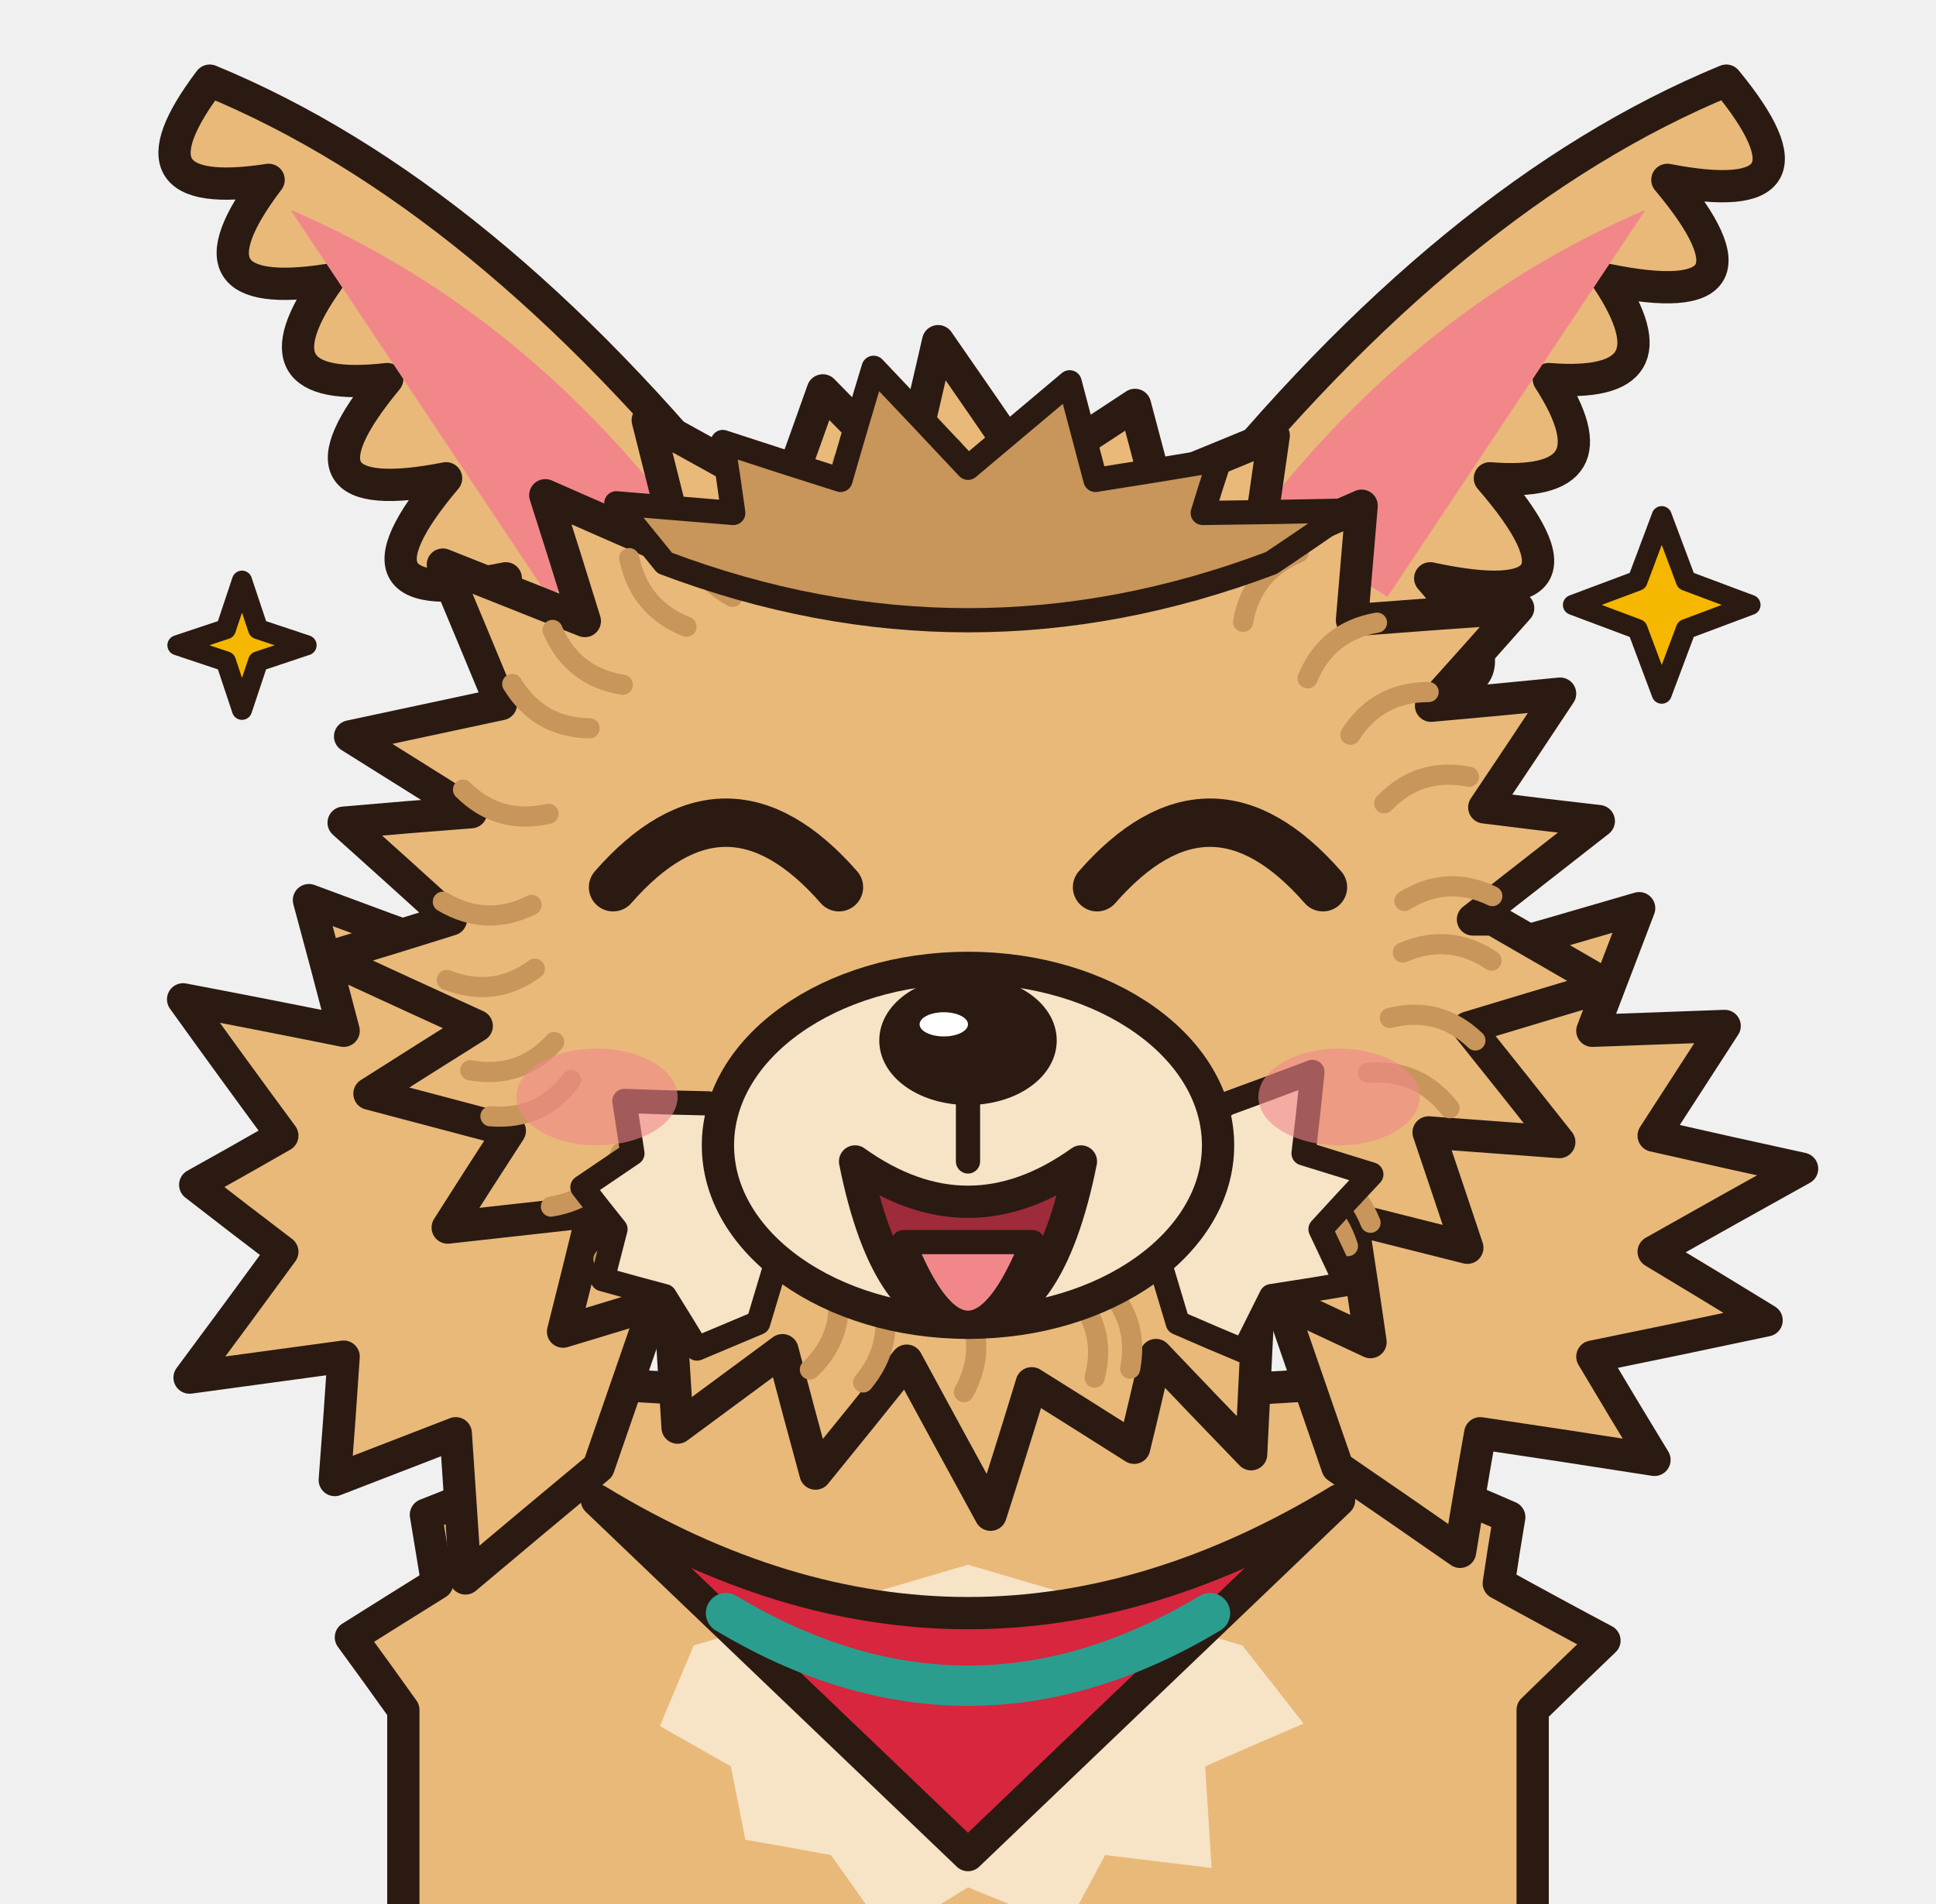
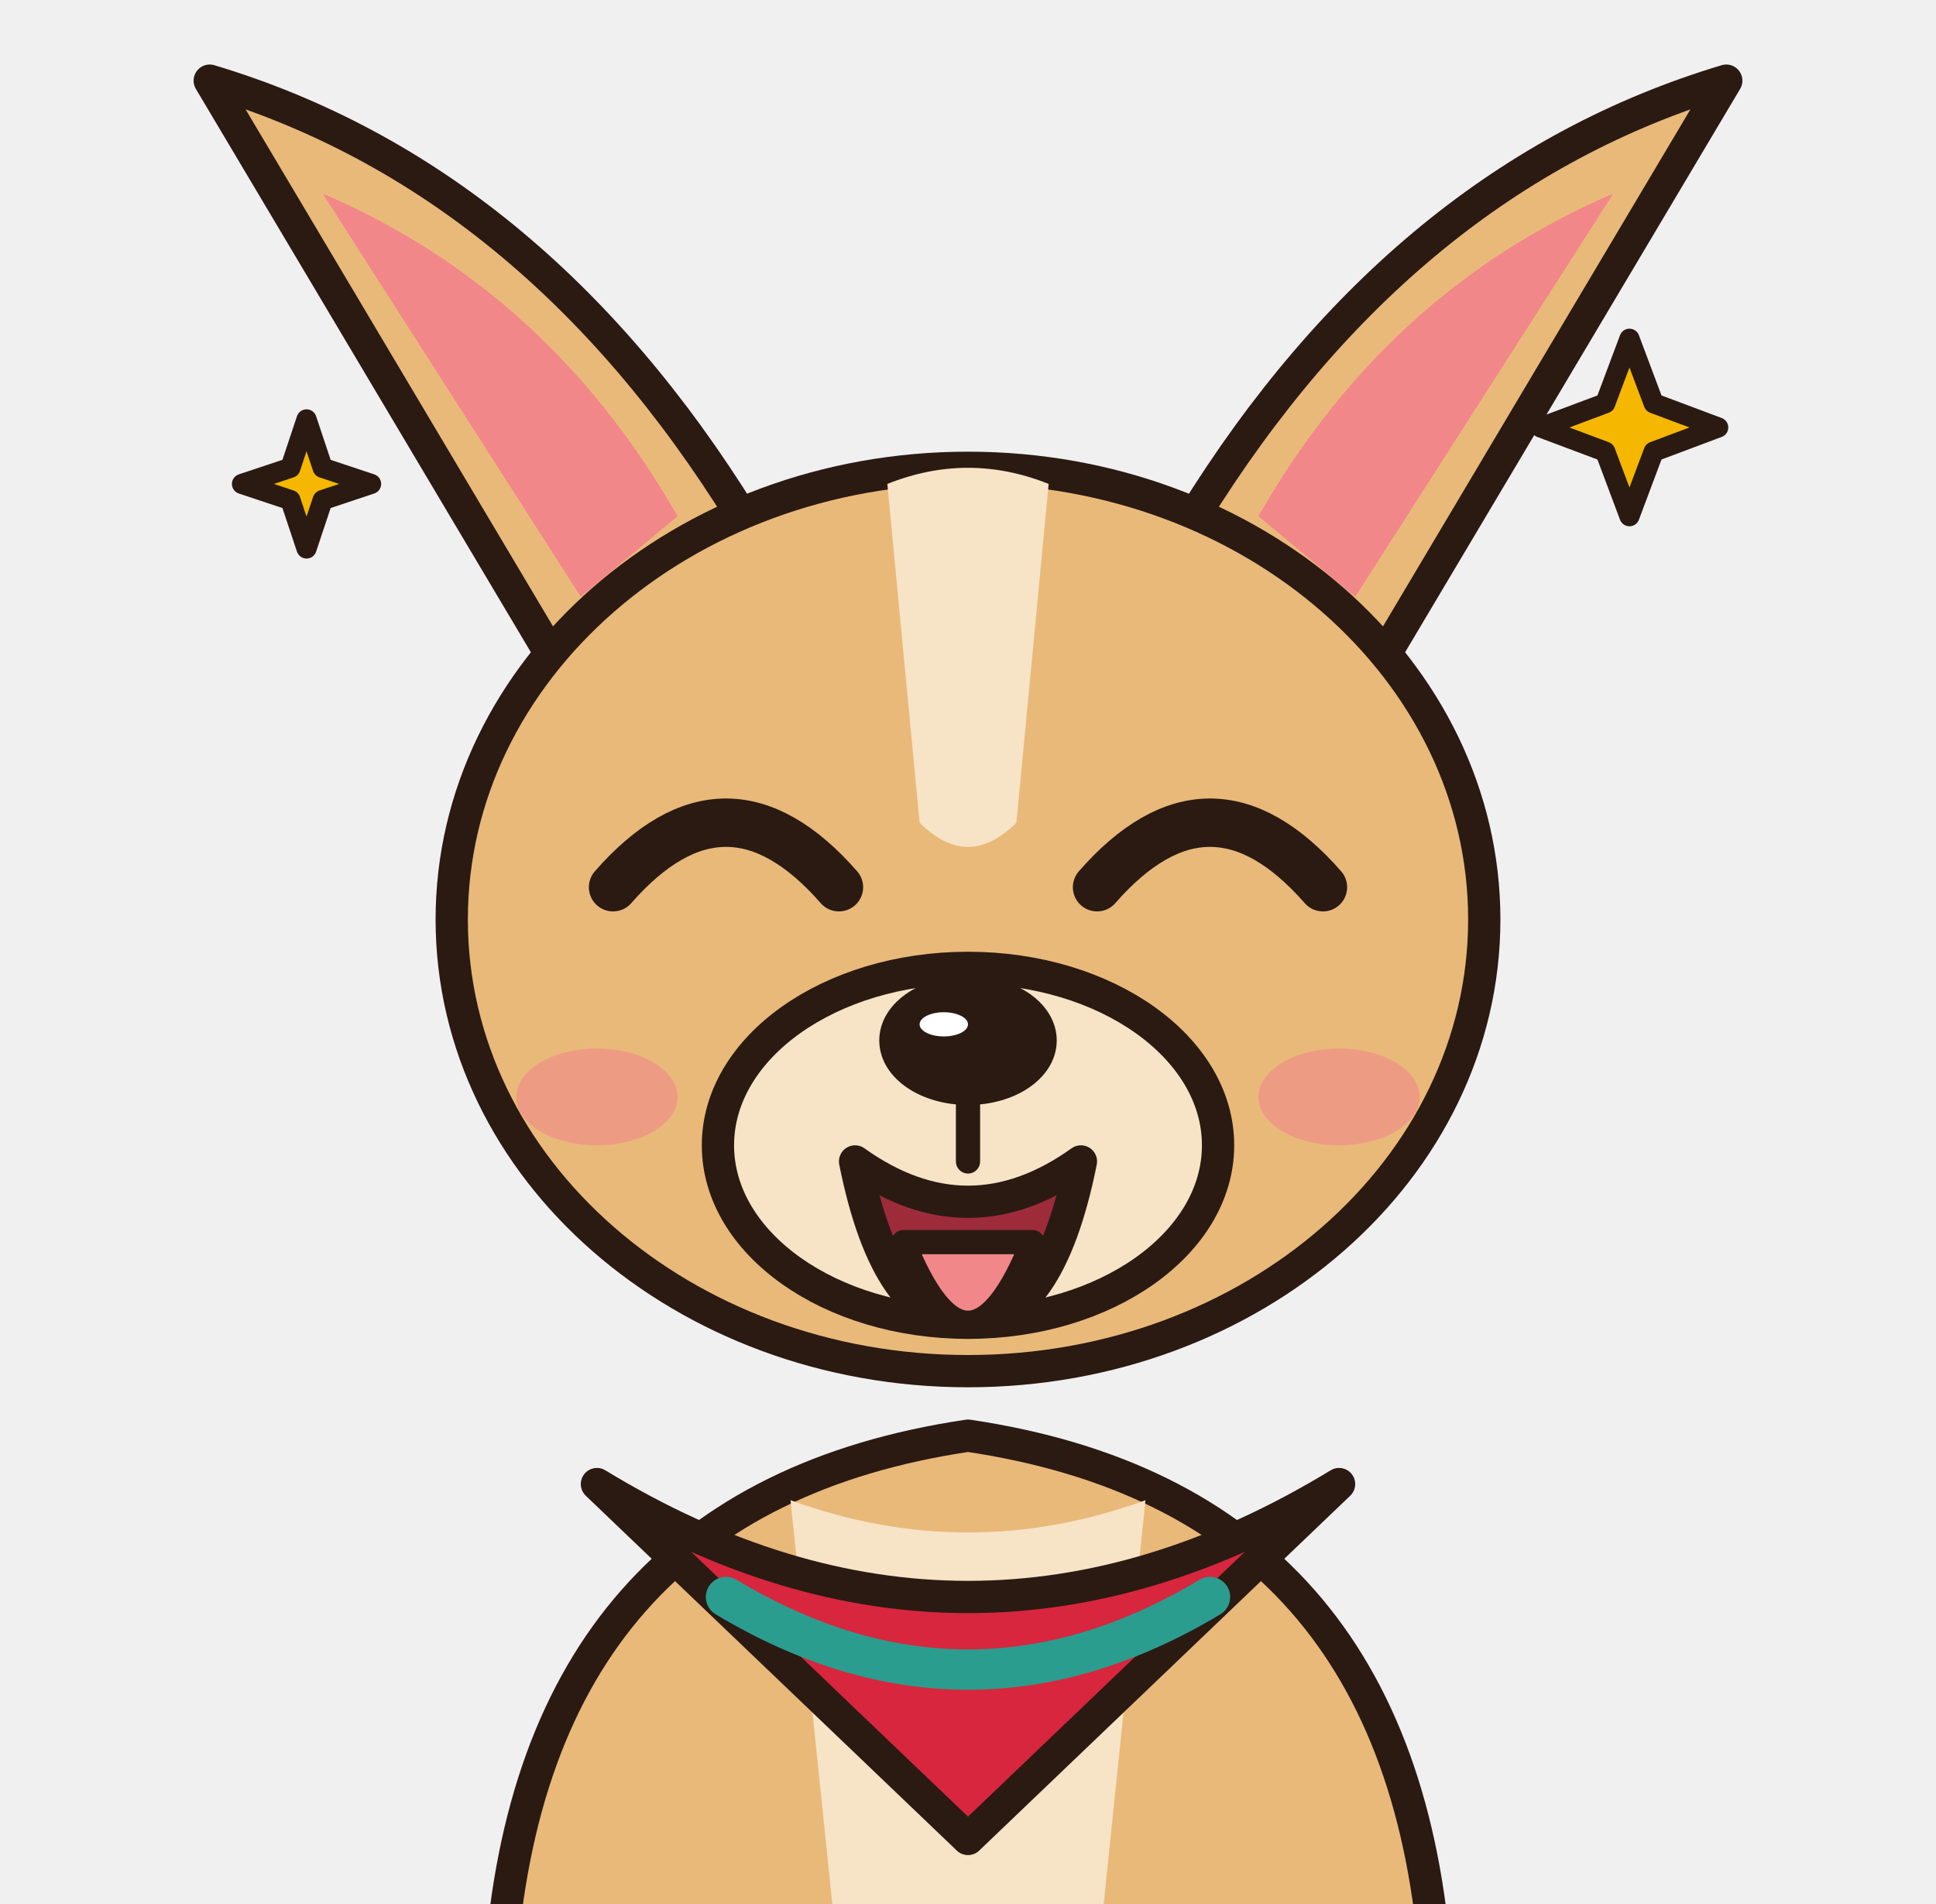
<svg xmlns="http://www.w3.org/2000/svg" xmlns:xlink="http://www.w3.org/1999/xlink" viewBox="30 28 240 236" width="960" height="944">
  <defs>
    <g id="body" stroke="#2a1a12" stroke-width="4" stroke-linejoin="round" stroke-linecap="round">
-       <path d="M80.0 240.0 Q76.8 235.5 73.5 231.0 Q78.9 227.6 84.2 224.3 Q83.5 220.1 82.8 215.8 Q89.6 213.1 96.4 210.4 Q95.6 204.7 94.8 199.0 Q104.9 199.6 115.0 200.2 Q118.7 193.2 122.5 186.3 Q130.2 190.5 137.8 194.7 Q144.5 190.7 151.2 186.6 Q156.7 190.7 162.2 194.7 Q170.0 191.1 177.9 187.6 Q181.4 193.9 185.0 200.2 Q194.8 199.6 204.7 199.0 Q204.1 204.7 203.6 210.4 Q210.4 213.2 217.1 216.1 Q216.4 220.2 215.8 224.3 Q222.3 227.9 228.9 231.4 Q224.4 235.7 220.0 240.0 L220 272 L80 272 Z" fill="#e9b97a" />
-       <path d="M184.0 232.0 Q187.8 236.8 191.6 241.7 Q185.5 244.3 179.4 247.0 Q179.8 253.3 180.2 259.6 Q173.6 258.8 167.0 258.0 Q164.6 262.5 162.2 266.9 Q156.1 264.5 150.0 262.0 Q145.1 265.0 140.1 268.1 Q136.6 263.0 133.0 258.0 Q127.7 257.0 122.4 256.1 Q121.5 251.5 120.6 247.0 Q116.2 244.5 111.8 242.0 Q113.9 237.0 116.0 232.0 L150 222 Z" fill="#f7e3c6" stroke="none" />
-       <path d="M104 214 Q150 242 196 214 L150 258 Z" fill="#d7263d" />
-       <path d="M120 228 Q150 246 180 228" fill="none" stroke="#2a9d8f" stroke-width="5" />
-       <path d="M100 112 Q83.4 113.5 92.7 99.7 Q71.1 104.1 85.3 87.3 Q64.4 91.4 78.0 75.0 Q60.5 77.0 70.7 62.7 Q51.6 65.7 63.3 50.3 Q44.5 53.2 56.0 38.0 Q90 52 122 92 Z" fill="#e9b97a" />
-       <path d="M98 102 L66 54 Q94 66 114 92 Z" fill="#f2878a" stroke="none" />
-       <path d="M200 112 Q222.3 116.9 207.3 99.7 Q229.6 104.5 214.7 87.3 Q230.8 88.6 222.0 75.0 Q238.3 76.3 229.3 62.7 Q250.8 67.1 236.7 50.3 Q257.4 54.3 244.0 38.0 Q210 52 178 92 Z" fill="#e9b97a" />
-       <path d="M202 102 L234 54 Q206 66 186 92 Z" fill="#f2878a" stroke="none" />
-       <path d="M104.2 209.9 Q95.9 216.8 87.7 223.7 Q87.1 214.7 86.5 205.7 Q79.0 208.6 71.5 211.5 Q72.1 203.8 72.6 196.2 Q63.1 197.5 53.5 198.8 Q59.3 191.0 65.0 183.2 Q59.6 179.1 54.2 174.9 Q59.6 171.9 65.0 168.8 Q58.8 160.4 52.7 151.9 Q62.7 153.8 72.6 155.8 Q70.5 147.7 68.3 139.6 Q77.4 143.0 86.5 146.3 Q88.1 140.8 89.8 135.2 Q97.0 138.7 104.2 142.1 L118 170 Z" fill="#e9b97a" />
-       <path d="M195.8 142.1 Q203.9 136.1 212.0 130.1 Q212.7 138.2 213.5 146.3 Q223.3 143.5 233.2 140.6 Q230.3 148.2 227.4 155.8 Q235.6 155.5 243.8 155.2 Q239.4 162.0 235.0 168.8 Q244.2 170.9 253.4 172.9 Q244.2 178.0 235.0 183.2 Q242.0 187.4 249.0 191.7 Q238.2 194.0 227.4 196.2 Q231.2 202.6 235.1 209.0 Q224.3 207.3 213.5 205.7 Q212.2 213.0 211.0 220.4 Q203.4 215.1 195.8 209.9 L182 170 Z" fill="#e9b97a" />
-       <path d="M215.1 142.0 Q222.2 146.1 229.3 150.2 Q220.6 152.8 212.0 155.4 Q217.7 162.5 223.3 169.6 Q215.2 169.0 207.1 168.4 Q209.5 175.5 211.9 182.7 Q204.8 180.9 197.6 179.1 Q198.8 186.7 199.9 194.4 Q193.0 191.2 186.1 187.9 Q185.6 198.1 185.1 208.3 Q179.2 202.2 173.3 196.0 Q172.0 201.8 170.6 207.5 Q164.3 203.5 157.9 199.5 Q155.4 207.7 152.8 215.8 Q147.6 206.3 142.4 196.7 Q136.8 203.7 131.1 210.7 Q129.0 203.0 127.0 195.4 Q120.5 200.2 114.0 205.0 Q113.5 197.0 113.0 189.1 Q106.4 191.1 99.8 193.1 Q101.7 185.6 103.5 178.2 Q94.5 179.2 85.5 180.2 Q89.3 174.2 93.2 168.2 Q84.5 165.9 75.8 163.6 Q82.4 159.4 89.1 155.2 Q79.9 151.0 70.6 146.7 Q78.3 144.4 85.9 142.0 Q79.3 136.0 72.6 130.0 Q80.5 129.3 88.4 128.7 Q80.9 124.0 73.4 119.3 Q82.7 117.3 92.1 115.3 Q88.5 106.6 84.9 98.0 Q93.7 101.5 102.5 105.0 Q100.1 97.2 97.6 89.4 Q106.0 93.1 114.5 96.8 Q112.4 88.4 110.3 80.1 Q118.8 84.8 127.3 89.5 Q129.7 82.9 132.0 76.4 Q137.2 81.7 142.4 87.0 Q144.4 78.6 146.3 70.3 Q152.0 78.5 157.6 86.7 Q164.2 82.5 170.7 78.2 Q172.0 83.1 173.3 88.0 Q180.6 85.0 187.9 82.0 Q186.9 89.2 185.8 96.4 Q192.3 93.5 198.8 90.7 Q198.2 97.8 197.6 104.9 Q207.9 104.1 218.2 103.4 Q212.8 109.5 207.4 115.5 Q215.4 114.8 223.4 114.0 Q218.7 121.1 214.0 128.1 Q221.1 129.0 228.2 129.8 Q220.4 135.9 212.6 142.0 Z" fill="#e9b97a" />
-       <path d="M203.9 146.1 Q209.7 143.6 214.9 147.1 M202.3 154.2 Q208.4 152.7 212.9 157.0 M199.6 161.0 Q205.8 160.5 209.7 165.4 M191.5 172.6 Q197.6 173.8 199.9 179.6 M189.1 174.9 Q195.2 176.5 197.1 182.5 M178.5 182.4 Q183.9 185.5 184.3 191.8 M166.7 187.2 Q171.3 191.5 170.1 197.7 M163.0 188.2 Q167.3 192.8 165.7 198.8 M149.6 189.6 Q152.5 195.1 149.5 200.6 M139.2 188.6 Q141.0 194.6 137.0 199.4 M133.7 187.4 Q134.9 193.5 130.4 197.8 M122.3 182.9 Q122.1 189.1 116.7 192.3 M112.4 176.2 Q110.8 182.3 104.8 184.1 M107.0 170.9 Q104.5 176.6 98.3 177.6 M100.8 161.9 Q97.1 166.9 90.8 166.4 M98.7 157.2 Q94.5 161.8 88.3 160.7 M96.3 148.1 Q91.3 151.8 85.4 149.5 M95.9 140.2 Q90.3 143.0 84.9 139.8 M98.0 128.9 Q91.8 130.3 87.4 125.9 M103.1 118.3 Q96.8 118.2 93.5 112.8 M107.2 112.9 Q101.0 111.9 98.5 106.1 M115.1 105.7 Q109.3 103.4 108.0 97.2 M120.8 102.0 Q115.3 99.0 114.8 92.7 M132.2 97.1 Q127.6 92.9 128.6 86.7 M137.1 95.8 Q132.9 91.2 134.5 85.1 M148.4 94.5 Q145.3 89.1 148.1 83.5 M161.2 95.5 Q159.4 89.5 163.5 84.7 M171.1 98.2 Q170.5 92.0 175.4 88.1 M178.0 101.3 Q178.3 95.0 183.7 91.9 M184.1 105.1 Q185.2 98.9 191.0 96.5 M192.1 112.1 Q194.5 106.3 200.7 105.2 M197.4 119.1 Q200.8 113.8 207.1 113.8 M201.6 127.6 Q205.9 123.1 212.1 124.3 M204.1 139.7 Q209.4 136.4 215.0 139.1" fill="none" stroke="#c8955a" stroke-width="2.5" />
-       <path d="M112.4 97.8 Q109.4 94.1 106.4 90.4 Q113.7 91.0 120.9 91.6 Q120.3 87.2 119.6 82.8 Q126.9 85.2 134.2 87.5 Q136.2 80.5 138.3 73.6 Q144.2 79.8 150.0 86.0 Q156.3 80.7 162.6 75.4 Q164.2 81.4 165.8 87.5 Q173.5 86.3 181.2 85.0 Q180.1 88.3 179.1 91.6 Q188.1 91.5 197.1 91.3 Q192.4 94.6 187.6 97.8 Q150 112 112.4 97.8 Z" fill="#c8955a" stroke-width="3" />
-       <path d="M124.0 192.0 Q120.2 193.6 116.4 195.2 Q114.4 191.9 112.4 188.7 Q108.6 187.7 104.7 186.6 Q105.5 183.5 106.3 180.4 Q104.2 177.8 102.2 175.2 Q105.3 173.1 108.4 171.0 Q107.9 167.7 107.4 164.5 Q112.6 164.7 117.8 164.8 L130 172 Z" fill="#f7e3c6" stroke-width="3" />
-       <path d="M182.2 164.8 Q187.4 162.9 192.7 160.9 Q192.2 166.0 191.6 171.0 Q195.8 172.3 200.0 173.6 Q196.8 177.0 193.7 180.4 Q195.3 183.8 196.9 187.2 Q192.2 188.0 187.6 188.7 Q185.9 192.1 184.2 195.5 Q180.1 193.8 176.0 192.0 L170 172 Z" fill="#f7e3c6" stroke-width="3" />
+       <path d="M92 272 Q96 214 150 206 Q204 214 208 272 Z" fill="#e9b97a" />
+       <path d="M128 214 Q150 222 172 214 L166 272 L134 272 Z" fill="#f7e3c6" stroke="none" />
+       <path d="M104 212 Q150 240 196 212 L150 256 Z" fill="#d7263d" />
+       <path d="M120 226 Q150 244 180 226" fill="none" stroke="#2a9d8f" stroke-width="5" />
+       <path d="M100 112 L56 38 Q96 50 122 92 Z" fill="#e9b97a" />
+       <path d="M200 112 L244 38 Q204 50 178 92 Z" fill="#e9b97a" />
+       <path d="M102 102 L70 52 Q98 64 114 92 Z" fill="#f2878a" stroke="none" />
+       <path d="M198 102 L230 52 Q202 64 186 92 Z" fill="#f2878a" stroke="none" />
+       <ellipse cx="150" cy="142" rx="64" ry="56" fill="#e9b97a" />
+       <path d="M140 88 Q150 84 160 88 L156 130 Q150 136 144 130 Z" fill="#f7e3c6" stroke="none" />
      <ellipse cx="150" cy="170" rx="31" ry="22" fill="#f7e3c6" />
      <ellipse cx="150" cy="157" rx="9" ry="6" fill="#2a1a12" />
      <ellipse cx="147" cy="155" rx="3" ry="1.5" fill="#fff" stroke="none" />
    </g>
    <g id="cheeks" fill="#f2878a" opacity=".6" stroke="none">
      <ellipse cx="104" cy="164" rx="10" ry="6" />
      <ellipse cx="196" cy="164" rx="10" ry="6" />
    </g>
  </defs>
  <use xlink:href="#body" />
  <use xlink:href="#cheeks" />
  <g stroke="#2a1a12" stroke-width="4" stroke-linejoin="round" stroke-linecap="round">
    <path d="M106 138 Q120 122 134 138 M166 138 Q180 122 194 138" fill="none" stroke-width="6" />
    <path d="M136 172 Q150 182 164 172 Q160 192 150 192 Q140 192 136 172 Z" fill="#9e2b3a" />
    <path d="M142 182 Q150 202 158 182 Z" fill="#f2878a" stroke-width="3" />
    <path d="M150 163 L150 172" stroke-width="3" />
-     <path d="M236 92 l3 8 l8 3 l-8 3 l-3 8 l-3 -8 l-8 -3 l8 -3 Z M60 100 l2 6 l6 2 l-6 2 l-2 6 l-2 -6 l-6 -2 l6 -2 Z" fill="#f5b700" stroke-width="2.5" />
+     <path d="M232 70 l3 8 l8 3 l-8 3 l-3 8 l-3 -8 l-8 -3 l8 -3 Z M68 80 l2 6 l6 2 l-6 2 l-2 6 l-2 -6 l-6 -2 l6 -2 Z" fill="#f5b700" stroke-width="2.5" />
  </g>
</svg>
